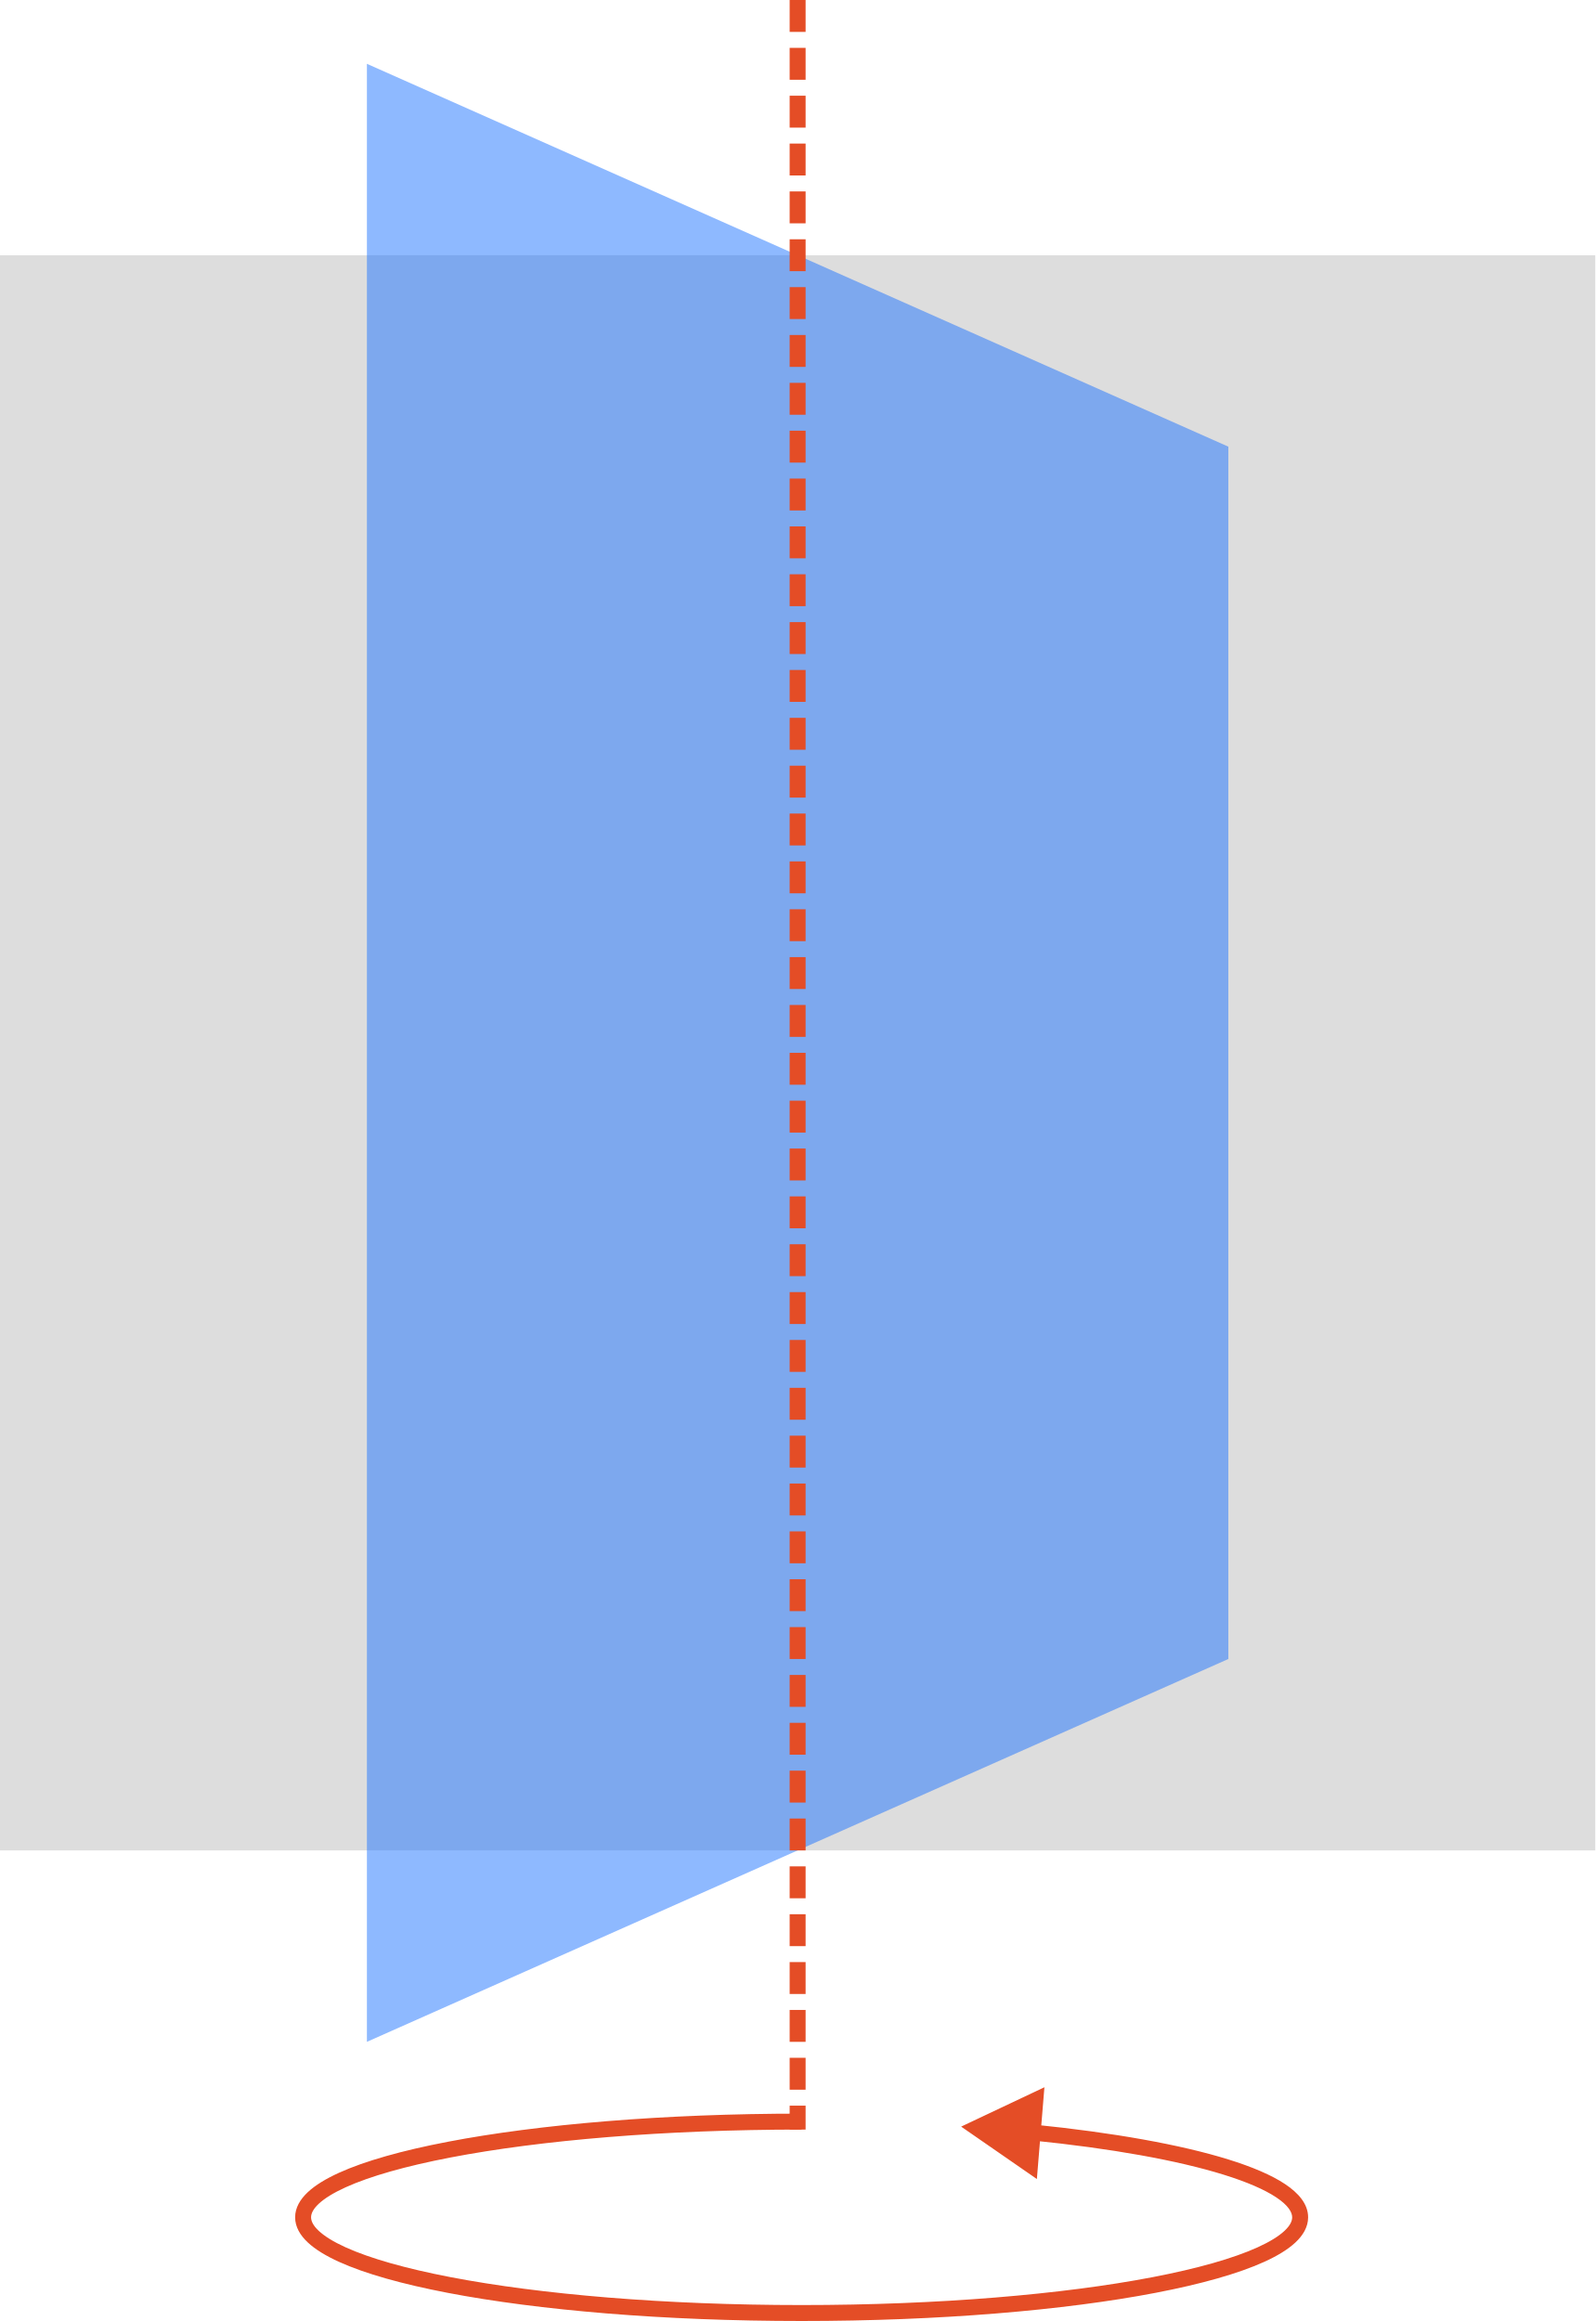
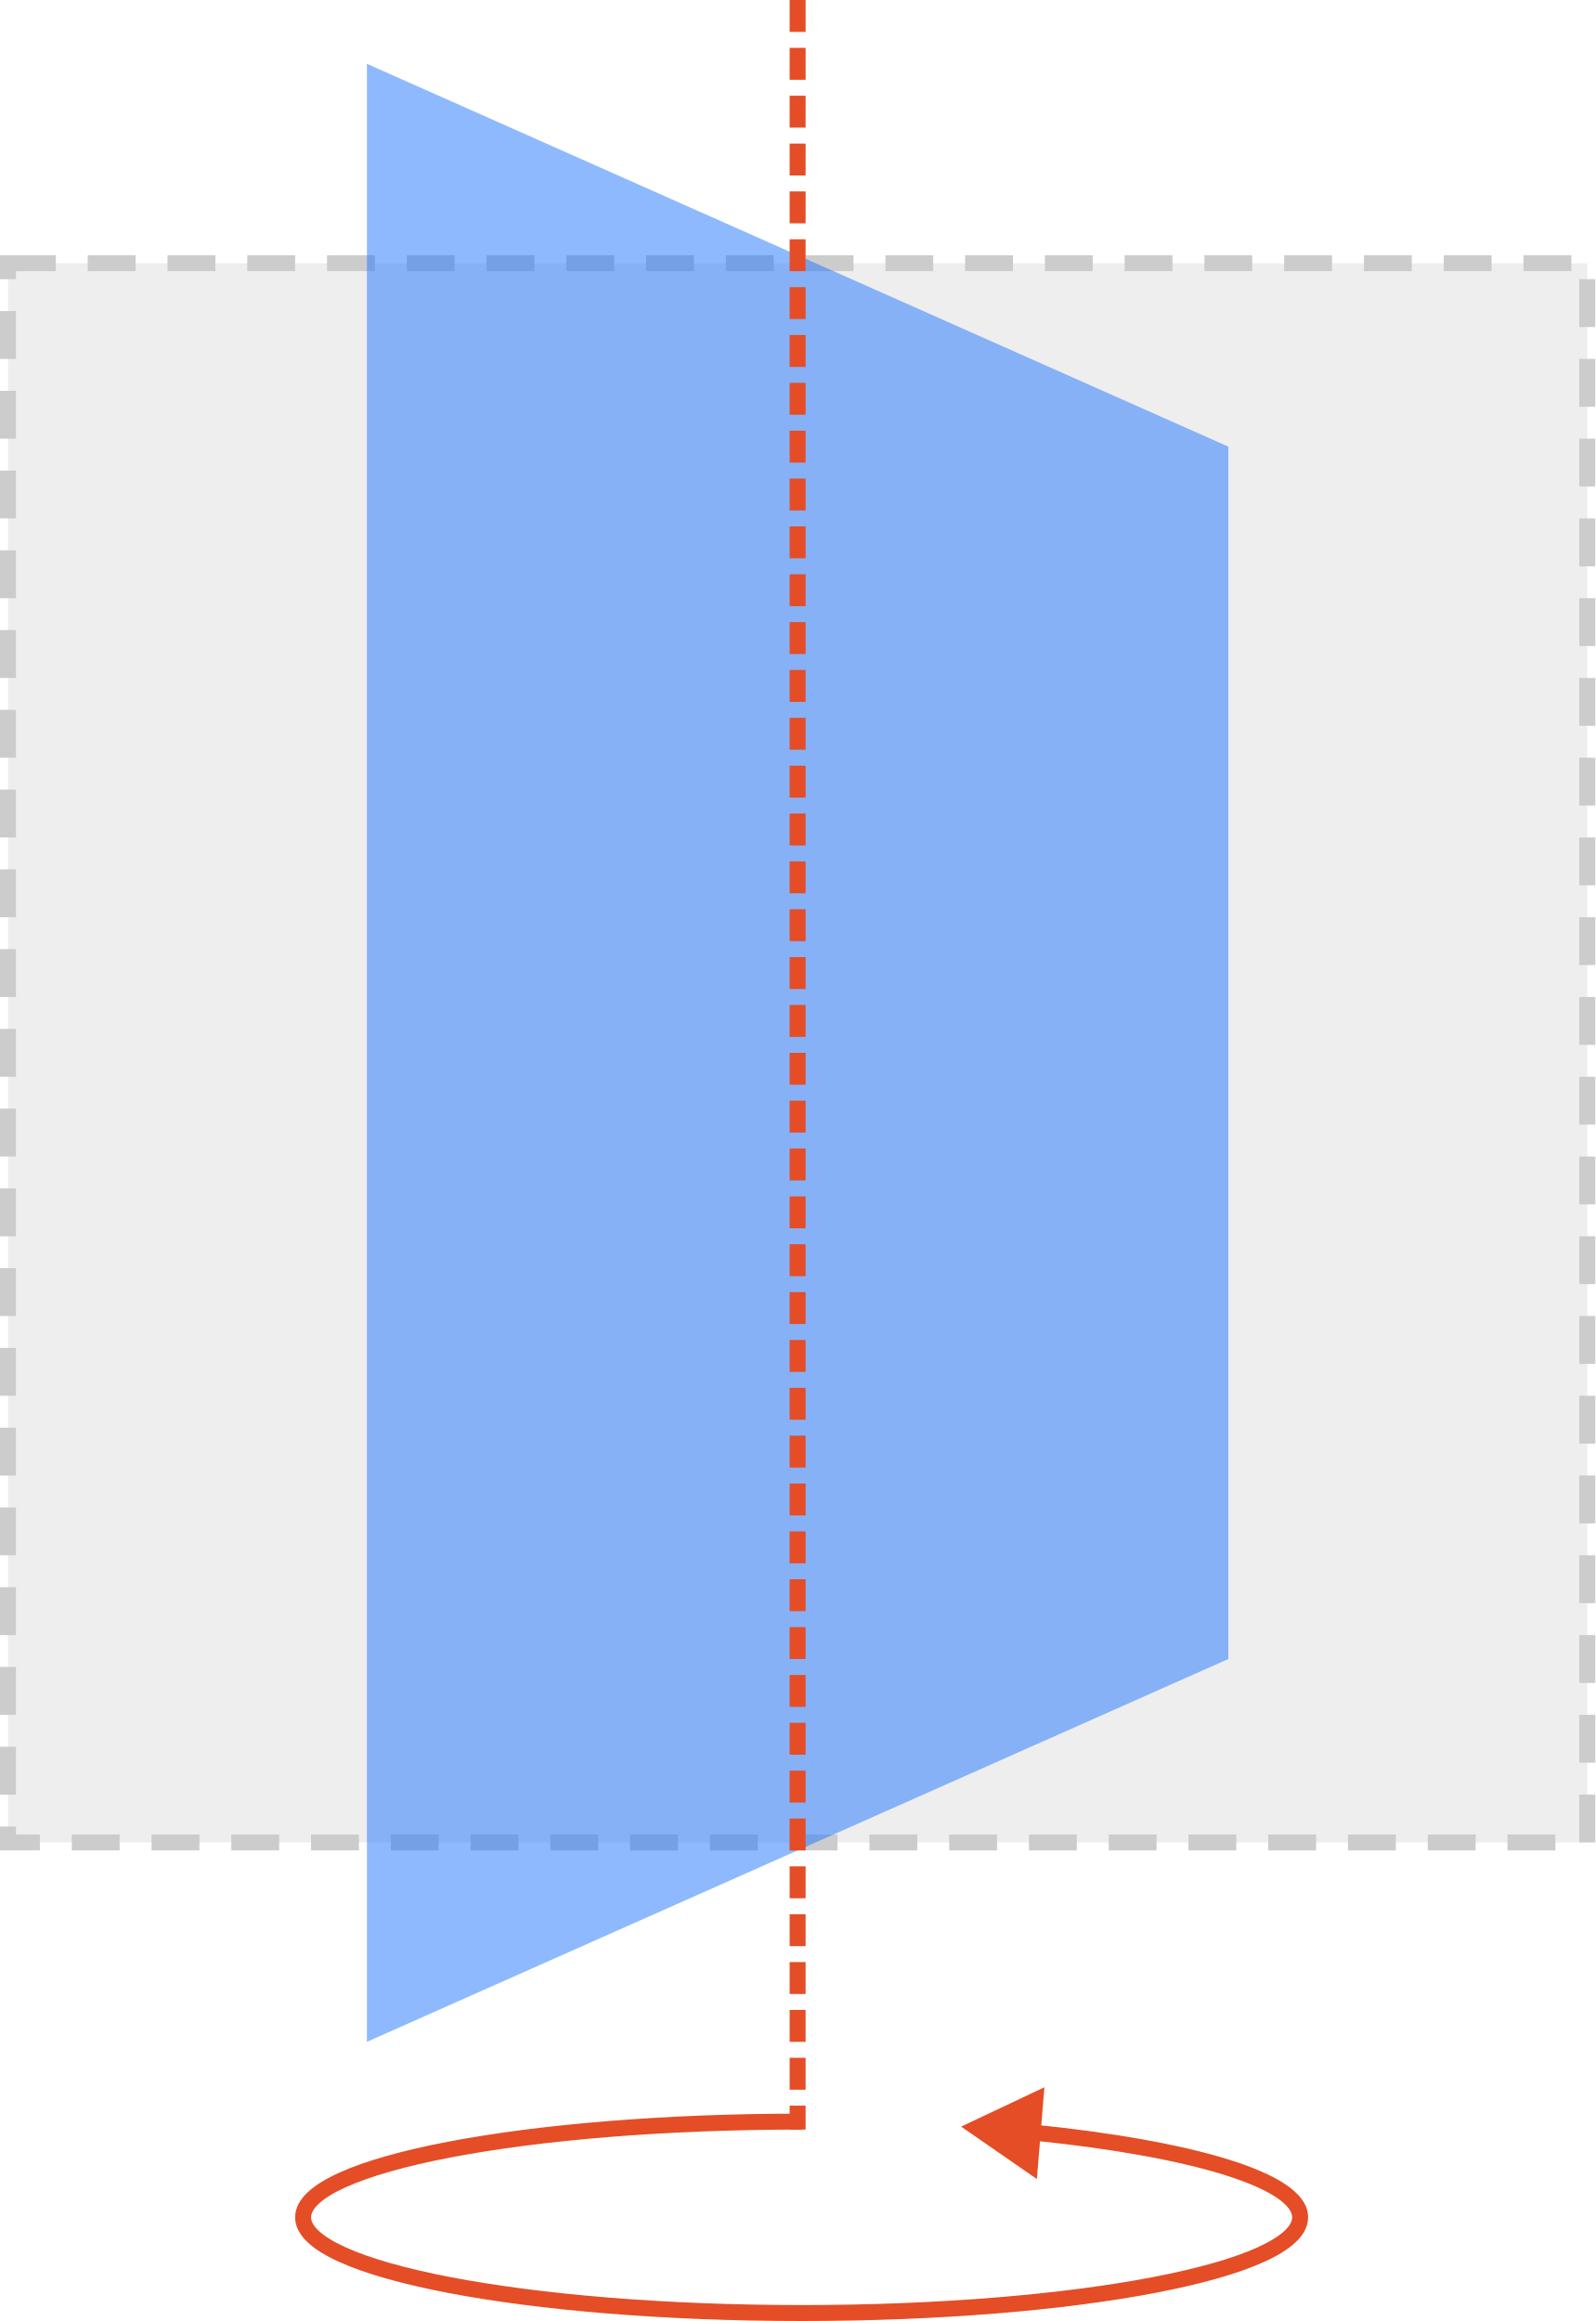
<svg xmlns="http://www.w3.org/2000/svg" width="200" height="291" viewBox="0 0 200 291" fill="none">
-   <rect y="32" width="200" height="200" fill="#DDDDDD" />
+   <rect x="1" y="33" width="198" height="198" fill="#EEEEEE" stroke="#CCCCCC" stroke-width="2" stroke-dasharray="6 4" />
  <path opacity="0.5" d="M46 8L154 56V208L46 256V8Z" fill="#1E73FF" />
  <path d="M100 0V267" stroke="#E44D26" stroke-width="2" stroke-dasharray="4 2" />
  <path d="M120.5 266.628L129.994 273.2L130.939 261.692L120.5 266.628ZM162 278C162 278.449 161.767 279.013 161.046 279.689C160.325 280.365 159.207 281.065 157.675 281.76C154.617 283.148 150.129 284.423 144.506 285.503C133.274 287.66 117.715 289 100.5 289V291C117.802 291 133.493 289.654 144.883 287.467C150.569 286.376 155.234 285.065 158.502 283.582C160.132 282.841 161.47 282.034 162.414 281.148C163.359 280.262 164 279.208 164 278H162ZM100.5 289C83.284 289 67.726 287.66 56.494 285.503C50.87 284.423 46.383 283.148 43.325 281.76C41.793 281.065 40.675 280.365 39.954 279.689C39.233 279.013 39 278.449 39 278H37C37 279.208 37.641 280.262 38.586 281.148C39.53 282.034 40.868 282.841 42.498 283.582C45.766 285.065 50.431 286.376 56.117 287.467C67.507 289.654 83.198 291 100.5 291V289ZM39 278C39 277.551 39.233 276.987 39.954 276.311C40.675 275.635 41.793 274.935 43.325 274.24C46.383 272.852 50.87 271.577 56.494 270.497C67.726 268.34 83.284 267 100.5 267V265C83.198 265 67.507 266.346 56.117 268.533C50.431 269.624 45.766 270.935 42.498 272.418C40.868 273.159 39.53 273.966 38.586 274.852C37.641 275.738 37 276.792 37 278H39ZM129.37 268.359C139.304 269.359 147.612 270.854 153.413 272.657C156.32 273.56 158.538 274.523 160.009 275.503C161.524 276.512 162 277.368 162 278H164C164 276.322 162.776 274.944 161.118 273.839C159.417 272.705 156.99 271.674 154.006 270.747C148.025 268.888 139.568 267.375 129.571 266.369L129.37 268.359Z" fill="#E44D26" />
</svg>
